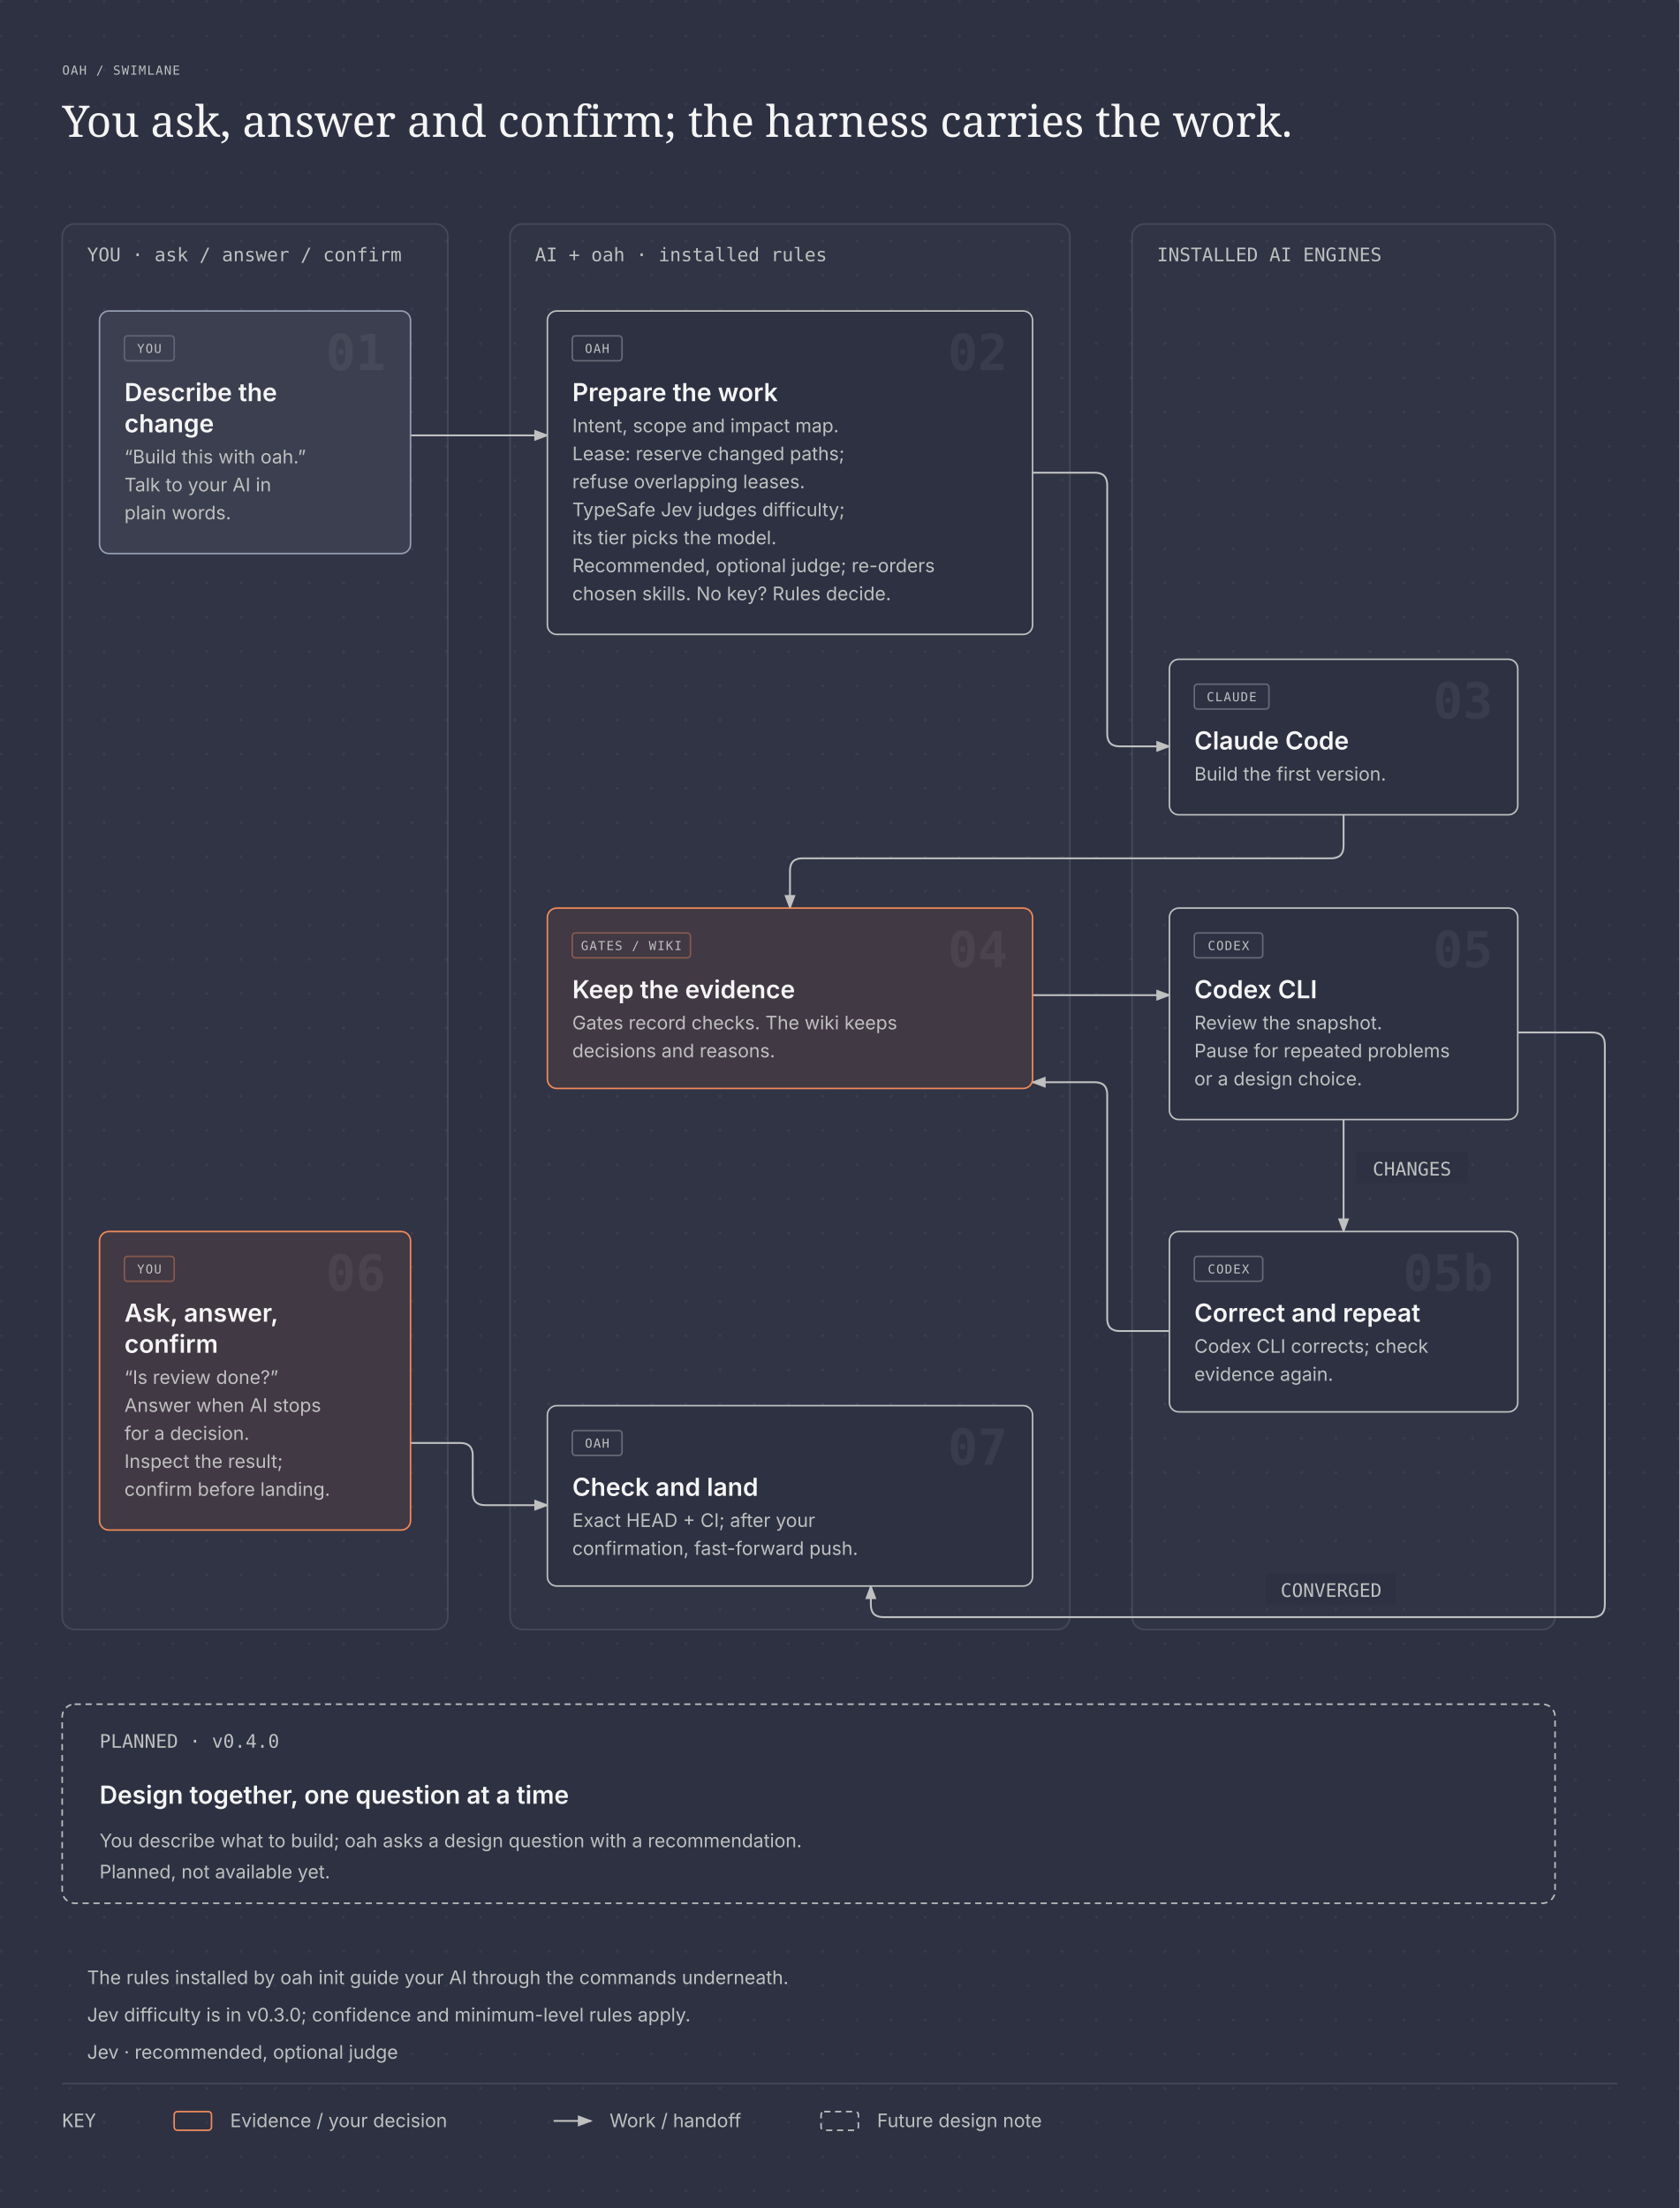
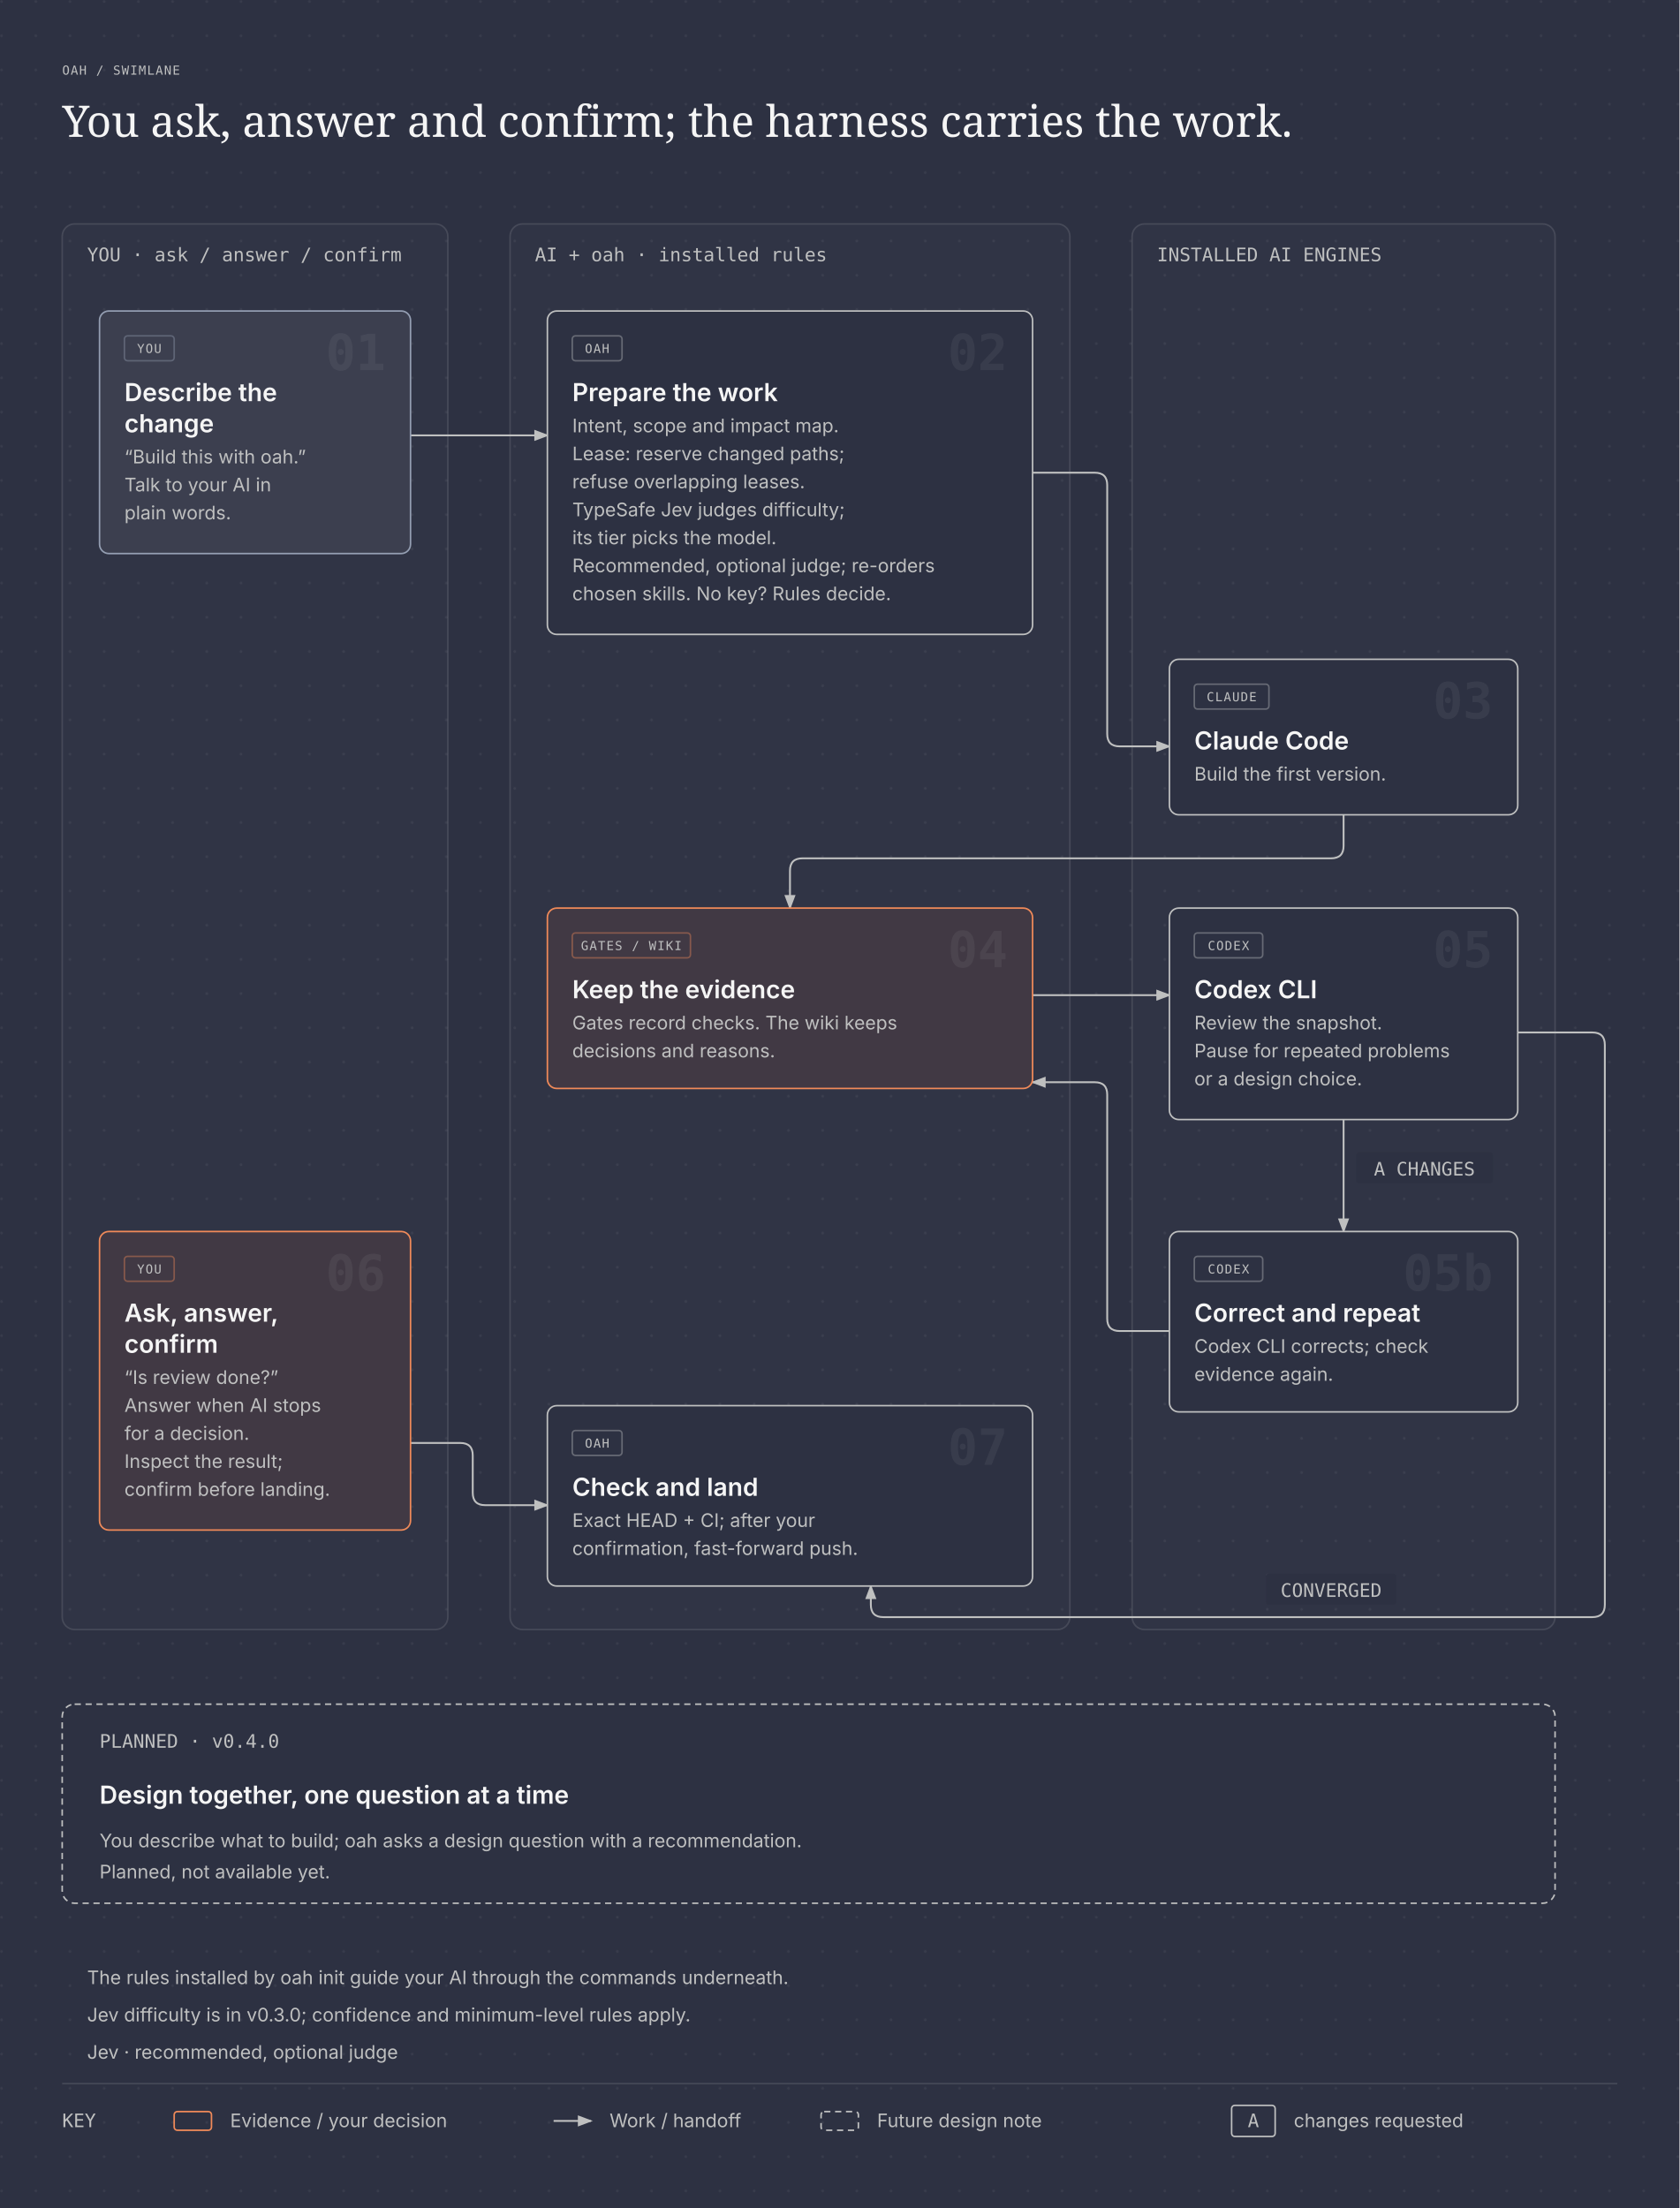
<svg xmlns="http://www.w3.org/2000/svg" viewBox="0 0 1080 1420" role="img" aria-labelledby="how-it-works-dark-title how-it-works-dark-desc" data-diagram-type="Swimlane" data-size="fit" id="how-it-works-dark-root">
  <defs>
    <style>#how-it-works-dark-root { font-family: "Geist", system-ui, -apple-system, "Segoe UI", sans-serif; color: #f5f5f5; }
      #how-it-works-dark-root .diagram-container { width: 100%; overflow-x: auto; }
      #how-it-works-dark-root text { font-family: "Geist", system-ui, -apple-system, "Segoe UI", sans-serif; fill: #f5f5f5; }
      #how-it-works-dark-root .title { font-family: "Instrument Serif", Georgia, serif; font-size: 28px; font-weight: 400; }
      #how-it-works-dark-root .node { font-size: 16px; font-weight: 600; }
      #how-it-works-dark-root .sub { font-family: "Geist", system-ui, -apple-system, "Segoe UI", sans-serif; font-size: 12px; font-weight: 400; fill: #bfc0c0; }
      #how-it-works-dark-root .technical { font-family: "Geist Mono", ui-monospace, "SFMono-Regular", Consolas, monospace; }
      #how-it-works-dark-root .label { font-size: 12px; font-family: "Geist Mono", ui-monospace, "SFMono-Regular", Consolas, monospace; font-weight: 400; fill: #bfc0c0; }
      #how-it-works-dark-root .prose { font-size: 12px; font-weight: 400; fill: #bfc0c0; }
      #how-it-works-dark-root .zone-label { font-size: 12px; font-family: "Geist Mono", ui-monospace, "SFMono-Regular", Consolas, monospace; font-weight: 500; fill: #bfc0c0; }
      #how-it-works-dark-root .arrow-label { font-size: 12px; font-family: "Geist Mono", ui-monospace, "SFMono-Regular", Consolas, monospace; font-weight: 400; fill: #bfc0c0; }
      #how-it-works-dark-root .tag { font-family: "Geist Mono", ui-monospace, "SFMono-Regular", Consolas, monospace; font-size: 8px; font-weight: 500; letter-spacing: .08em; fill: #bfc0c0; }
      #how-it-works-dark-root .ghost { font-family: "Geist Mono", ui-monospace, "SFMono-Regular", Consolas, monospace; font-size: 32px; font-weight: 600; fill: #f5f5f5; opacity: .06; }
      @media print {
#how-it-works-dark-root .diagram-container { overflow-x: visible; }
}</style>
    <pattern id="how-it-works-dark-dots" width="22" height="22" patternUnits="userSpaceOnUse">
      <circle cx="1" cy="1" r="0.9" fill="#f5f5f5" fill-opacity=".10" />
    </pattern>
    <marker id="how-it-works-dark-arrow" markerWidth="8" markerHeight="6" refX="7" refY="3" orient="auto">
      <polygon points="0 0, 8 3, 0 6" fill="#bfc0c0" />
    </marker>
    <marker id="how-it-works-dark-arrow-accent" markerWidth="8" markerHeight="6" refX="7" refY="3" orient="auto">
      <polygon points="0 0, 8 3, 0 6" fill="#f08a59" />
    </marker>
    <marker id="how-it-works-dark-arrow-link" markerWidth="8" markerHeight="6" refX="7" refY="3" orient="auto">
      <polygon points="0 0, 8 3, 0 6" fill="#739fdf" />
    </marker>
  </defs>
  <rect width="1080" height="1420" fill="#2d3142" />
  <rect width="1080" height="1420" fill="url(#how-it-works-dark-dots)" opacity=".55" />
  <text x="40" y="48" class="tag" text-anchor="start">OAH / SWIMLANE</text>
  <text x="40" y="88" class="title" text-anchor="start">You ask, answer and confirm; the harness carries the work.</text>
  <rect x="40" y="144" width="248" height="904" rx="8" fill="#f5f5f5" stroke="#f5f5f5" stroke-width="1" fill-opacity=".02" stroke-opacity=".12" />
  <text x="56" y="168" class="zone-label" text-anchor="start">YOU · ask / answer / confirm</text>
  <rect x="328" y="144" width="360" height="904" rx="8" fill="#f5f5f5" stroke="#f5f5f5" stroke-width="1" fill-opacity=".02" stroke-opacity=".12" />
  <text x="344" y="168" class="zone-label" text-anchor="start">AI + oah · installed rules</text>
  <rect x="728" y="144" width="272" height="904" rx="8" fill="#f5f5f5" stroke="#f5f5f5" stroke-width="1" fill-opacity=".02" stroke-opacity=".12" />
  <text x="744" y="168" class="zone-label" text-anchor="start">INSTALLED AI ENGINES</text>
  <rect x="40" y="1096" width="960" height="128" rx="8" fill="#2d3142" stroke="#bfc0c0" stroke-width="1" stroke-dasharray="4,3" />
  <text x="64" y="1124" class="label" text-anchor="start">PLANNED · v0.4.0</text>
  <text x="64" y="1160" class="node" text-anchor="start">Design together, one question at a time</text>
  <text x="64" y="1188" class="prose" text-anchor="start">You describe what to build; oah asks a design question with a recommendation.</text>
  <text x="64" y="1208" class="prose" text-anchor="start">Planned, not available yet.</text>
  <path d="M 264,280 L 352,280" data-edge-id="h1" data-from="request" data-to="prepare" data-label="" fill="none" stroke="#bfc0c0" stroke-width="1.2" marker-end="url(#how-it-works-dark-arrow)" />
  <path d="M 664,304 L 704,304 Q 712,304 712,312 L 712,472 Q 712,480 720,480 L 752,480" data-edge-id="h2" data-from="prepare" data-to="build" data-label="" fill="none" stroke="#bfc0c0" stroke-width="1.2" marker-end="url(#how-it-works-dark-arrow)" />
  <path d="M 864,524 L 864,544 Q 864,552 856,552 L 516,552 Q 508,552 508,560 L 508,584" data-edge-id="h3" data-from="build" data-to="evidence" data-label="" fill="none" stroke="#bfc0c0" stroke-width="1.2" marker-end="url(#how-it-works-dark-arrow)" />
  <path d="M 664,640 L 752,640" data-edge-id="h4" data-from="evidence" data-to="review" data-label="" fill="none" stroke="#bfc0c0" stroke-width="1.2" marker-end="url(#how-it-works-dark-arrow)" />
  <path d="M 864,720 L 864,792" data-edge-id="h5" data-from="review" data-to="fix" data-label="CHANGES" fill="none" stroke="#bfc0c0" stroke-width="1.2" marker-end="url(#how-it-works-dark-arrow)" />
  <path d="M 752,856 L 720,856 Q 712,856 712,848 L 712,704 Q 712,696 704,696 L 664,696" data-edge-id="h6" data-from="fix" data-to="evidence" data-label="" fill="none" stroke="#bfc0c0" stroke-width="1.2" marker-end="url(#how-it-works-dark-arrow)" />
  <path d="M 976,664 L 1024,664 Q 1032,664 1032,672 L 1032,1032 Q 1032,1040 1024,1040 L 568,1040 Q 560,1040 560,1032 L 560,1020" data-edge-id="h7" data-from="review" data-to="land" data-label="CONVERGED" fill="none" stroke="#bfc0c0" stroke-width="1.2" marker-end="url(#how-it-works-dark-arrow)" />
  <path d="M 264,928 L 296,928 Q 304,928 304,936 L 304,960 Q 304,968 312,968 L 352,968" data-edge-id="h8" data-from="confirm" data-to="land" data-label="" fill="none" stroke="#bfc0c0" stroke-width="1.2" marker-end="url(#how-it-works-dark-arrow)" />
-   <rect x="872" y="741" width="72" height="20" rx="2" fill="#2d3142" />
-   <text x="908" y="756" class="arrow-label" text-anchor="middle">CHANGES</text>
+   <rect x="872" y="741" width="88" height="20" rx="2" fill="#2d3142" />
+   <text x="916" y="756" class="arrow-label" text-anchor="middle">A CHANGES</text>
  <rect x="814" y="1012" width="84" height="20" rx="2" fill="#2d3142" />
  <text x="856" y="1027" class="arrow-label" text-anchor="middle">CONVERGED</text>
  <g data-node-id="request" data-source-label="Describe the change “Build this with oah.” Talk to your AI in plain words.">
    <rect x="64" y="200" width="200" height="156" rx="6" fill="#2d3142" />
    <rect x="64" y="200" width="200" height="156" rx="6" fill="#bfc0c0" stroke="#949eb2" stroke-width="1" fill-opacity=".10" />
    <g aria-hidden="true">
      <rect x="80" y="216" width="32" height="16" rx="2" fill="none" stroke="#949eb2" stroke-width="1" stroke-opacity=".4" />
      <text x="96" y="227" class="tag" text-anchor="middle">YOU</text>
      <text x="248" y="238" class="ghost" text-anchor="end">01</text>
    </g>
    <text x="80" y="258" class="node" text-anchor="start">Describe the</text>
    <text x="80" y="278" class="node" text-anchor="start">change</text>
    <text x="80" y="298" class="sub" text-anchor="start">“Build this with oah.”</text>
    <text x="80" y="316" class="sub" text-anchor="start">Talk to your AI in</text>
    <text x="80" y="334" class="sub" text-anchor="start">plain words.</text>
  </g>
  <g data-node-id="prepare" data-source-label="Prepare the work Intent, scope and impact map. Lease: reserve changed paths; refuse overlapping leases. TypeSafe Jev judges difficulty; its tier picks the model. Recommended, optional judge; re-orders chosen skills. No key? Rules decide.">
    <rect x="352" y="200" width="312" height="208" rx="6" fill="#2d3142" />
    <rect x="352" y="200" width="312" height="208" rx="6" fill="#2d3142" stroke="#bfc0c0" stroke-width="1" />
    <g aria-hidden="true">
      <rect x="368" y="216" width="32" height="16" rx="2" fill="none" stroke="#bfc0c0" stroke-width="1" stroke-opacity=".4" />
      <text x="384" y="227" class="tag" text-anchor="middle">OAH</text>
      <text x="648" y="238" class="ghost" text-anchor="end">02</text>
    </g>
    <text x="368" text-anchor="start" y="258" class="node">Prepare the work</text>
    <text x="368" text-anchor="start" y="278" class="sub">Intent, scope and impact map.</text>
    <text x="368" text-anchor="start" y="296" class="sub">Lease: reserve changed paths;</text>
    <text x="368" text-anchor="start" y="314" class="sub">refuse overlapping leases.</text>
    <text x="368" text-anchor="start" y="332" class="sub">TypeSafe Jev judges difficulty;</text>
    <text x="368" text-anchor="start" y="350" class="sub">its tier picks the model.</text>
    <text x="368" text-anchor="start" y="368" class="sub">Recommended, optional judge; re-orders</text>
    <text x="368" text-anchor="start" y="386" class="sub">chosen skills. No key? Rules decide.</text>
  </g>
  <g data-node-id="build" data-source-label="Claude Code Build the first version.">
    <rect x="752" y="424" width="224" height="100" rx="6" fill="#2d3142" />
    <rect x="752" y="424" width="224" height="100" rx="6" fill="#2d3142" stroke="#bfc0c0" stroke-width="1" />
    <g aria-hidden="true">
      <rect x="768" y="440" width="48" height="16" rx="2" fill="none" stroke="#bfc0c0" stroke-width="1" stroke-opacity=".4" />
      <text x="792" y="451" class="tag" text-anchor="middle">CLAUDE</text>
      <text x="960" y="462" class="ghost" text-anchor="end">03</text>
    </g>
    <text x="768" y="482" class="node" text-anchor="start">Claude Code</text>
    <text x="768" y="502" class="sub" text-anchor="start">Build the first version.</text>
  </g>
  <g data-node-id="evidence" data-source-label="Keep the evidence Gates record checks. The wiki keeps decisions and reasons.">
    <rect x="352" y="584" width="312" height="116" rx="6" fill="#2d3142" />
    <rect x="352" y="584" width="312" height="116" rx="6" fill="#f08a59" stroke="#f08a59" stroke-width="1" fill-opacity=".10" />
    <g aria-hidden="true">
      <rect x="368" y="600" width="76" height="16" rx="2" fill="none" stroke="#f08a59" stroke-width="1" stroke-opacity=".4" />
      <text x="406" y="611" class="tag" text-anchor="middle">GATES / WIKI</text>
      <text x="648" y="622" class="ghost" text-anchor="end">04</text>
    </g>
    <text x="368" y="642" class="node" text-anchor="start">Keep the evidence</text>
    <text x="368" y="662" class="sub" text-anchor="start">Gates record checks. The wiki keeps</text>
    <text x="368" y="680" class="sub" text-anchor="start">decisions and reasons.</text>
  </g>
  <g data-node-id="review" data-source-label="Codex CLI Review the snapshot. Pause for repeated problems or a design choice.">
    <rect x="752" y="584" width="224" height="136" rx="6" fill="#2d3142" />
    <rect x="752" y="584" width="224" height="136" rx="6" fill="#2d3142" stroke="#bfc0c0" stroke-width="1" />
    <g aria-hidden="true">
      <rect x="768" y="600" width="44" height="16" rx="2" fill="none" stroke="#bfc0c0" stroke-width="1" stroke-opacity=".4" />
      <text x="790" y="611" class="tag" text-anchor="middle">CODEX</text>
      <text x="960" y="622" class="ghost" text-anchor="end">05</text>
    </g>
    <text x="768" y="642" class="node" text-anchor="start">Codex CLI</text>
    <text x="768" y="662" class="sub" text-anchor="start">Review the snapshot.</text>
    <text x="768" y="680" class="sub" text-anchor="start">Pause for repeated problems</text>
    <text x="768" y="698" class="sub" text-anchor="start">or a design choice.</text>
  </g>
  <g data-node-id="fix" data-source-label="Correct and repeat Codex CLI corrects; check evidence again.">
    <rect x="752" y="792" width="224" height="116" rx="6" fill="#2d3142" />
    <rect x="752" y="792" width="224" height="116" rx="6" fill="#2d3142" stroke="#bfc0c0" stroke-width="1" />
    <g aria-hidden="true">
      <rect x="768" y="808" width="44" height="16" rx="2" fill="none" stroke="#bfc0c0" stroke-width="1" stroke-opacity=".4" />
      <text x="790" y="819" class="tag" text-anchor="middle">CODEX</text>
      <text x="960" y="830" class="ghost" text-anchor="end">05b</text>
    </g>
    <text x="768" y="850" class="node" text-anchor="start">Correct and repeat</text>
    <text x="768" y="870" class="sub" text-anchor="start">Codex CLI corrects; check</text>
    <text x="768" y="888" class="sub" text-anchor="start">evidence again.</text>
  </g>
  <g data-node-id="confirm" data-source-label="Ask, answer, confirm “Is review done?” Answer when AI stops for a decision. Inspect the result; confirm before landing.">
    <rect x="64" y="792" width="200" height="192" rx="6" fill="#2d3142" />
    <rect x="64" y="792" width="200" height="192" rx="6" fill="#f08a59" stroke="#f08a59" stroke-width="1" fill-opacity=".10" />
    <g aria-hidden="true">
      <rect x="80" y="808" width="32" height="16" rx="2" fill="none" stroke="#f08a59" stroke-width="1" stroke-opacity=".4" />
      <text x="96" y="819" class="tag" text-anchor="middle">YOU</text>
      <text x="248" y="830" class="ghost" text-anchor="end">06</text>
    </g>
    <text x="80" y="850" class="node" text-anchor="start">Ask, answer,</text>
    <text x="80" y="870" class="node" text-anchor="start">confirm</text>
    <text x="80" y="890" class="sub" text-anchor="start">“Is review done?”</text>
    <text x="80" y="908" class="sub" text-anchor="start">Answer when AI stops</text>
    <text x="80" y="926" class="sub" text-anchor="start">for a decision.</text>
    <text x="80" y="944" class="sub" text-anchor="start">Inspect the result;</text>
    <text x="80" y="962" class="sub" text-anchor="start">confirm before landing.</text>
  </g>
  <g data-node-id="land" data-source-label="Check and land Exact HEAD + CI; after your confirmation, fast-forward push.">
    <rect x="352" y="904" width="312" height="116" rx="6" fill="#2d3142" />
    <rect x="352" y="904" width="312" height="116" rx="6" fill="#2d3142" stroke="#bfc0c0" stroke-width="1" />
    <g aria-hidden="true">
      <rect x="368" y="920" width="32" height="16" rx="2" fill="none" stroke="#bfc0c0" stroke-width="1" stroke-opacity=".4" />
      <text x="384" y="931" class="tag" text-anchor="middle">OAH</text>
      <text x="648" y="942" class="ghost" text-anchor="end">07</text>
    </g>
    <text x="368" y="962" class="node" text-anchor="start">Check and land</text>
    <text x="368" y="982" class="sub" text-anchor="start">Exact HEAD + CI; after your</text>
    <text x="368" y="1000" class="sub" text-anchor="start">confirmation, fast-forward push.</text>
  </g>
  <text x="56" y="1276" class="prose" text-anchor="start">The rules installed by oah init guide your AI through the commands underneath.</text>
  <text x="56" y="1300" class="prose" text-anchor="start">Jev difficulty is in v0.3.0; confidence and minimum-level rules apply.</text>
  <line x1="40" y1="1340" x2="1040" y2="1340" stroke="#f5f5f5" stroke-opacity=".12" />
  <text x="40" y="1368" class="zone-label" text-anchor="start">KEY</text>
  <rect x="112" y="1358" width="24" height="12" rx="2" fill="none" stroke="#f08a59" stroke-width="1" />
  <text x="148" y="1368" class="prose" text-anchor="start">Evidence / your decision</text>
  <path d="M 356,1364 h 24" fill="none" stroke="#bfc0c0" stroke-width="1.2" marker-end="url(#how-it-works-dark-arrow)" />
  <text x="392" y="1368" class="prose" text-anchor="start">Work / handoff</text>
  <rect x="528" y="1358" width="24" height="12" rx="2" fill="none" stroke="#bfc0c0" stroke-width="1" stroke-dasharray="4,3" />
  <text x="564" y="1368" class="prose" text-anchor="start">Future design note</text>
+   <rect x="792" y="1354" width="28" height="20" rx="2" fill="#2d3142" stroke="#bfc0c0" stroke-width="1" />
+   <text x="806" y="1368" class="label" text-anchor="middle">A</text>
+   <text x="832" y="1368" class="prose" text-anchor="start">changes requested</text>
  <text x="56" y="1324" class="prose" text-anchor="start">Jev · recommended, optional judge</text>
</svg>
